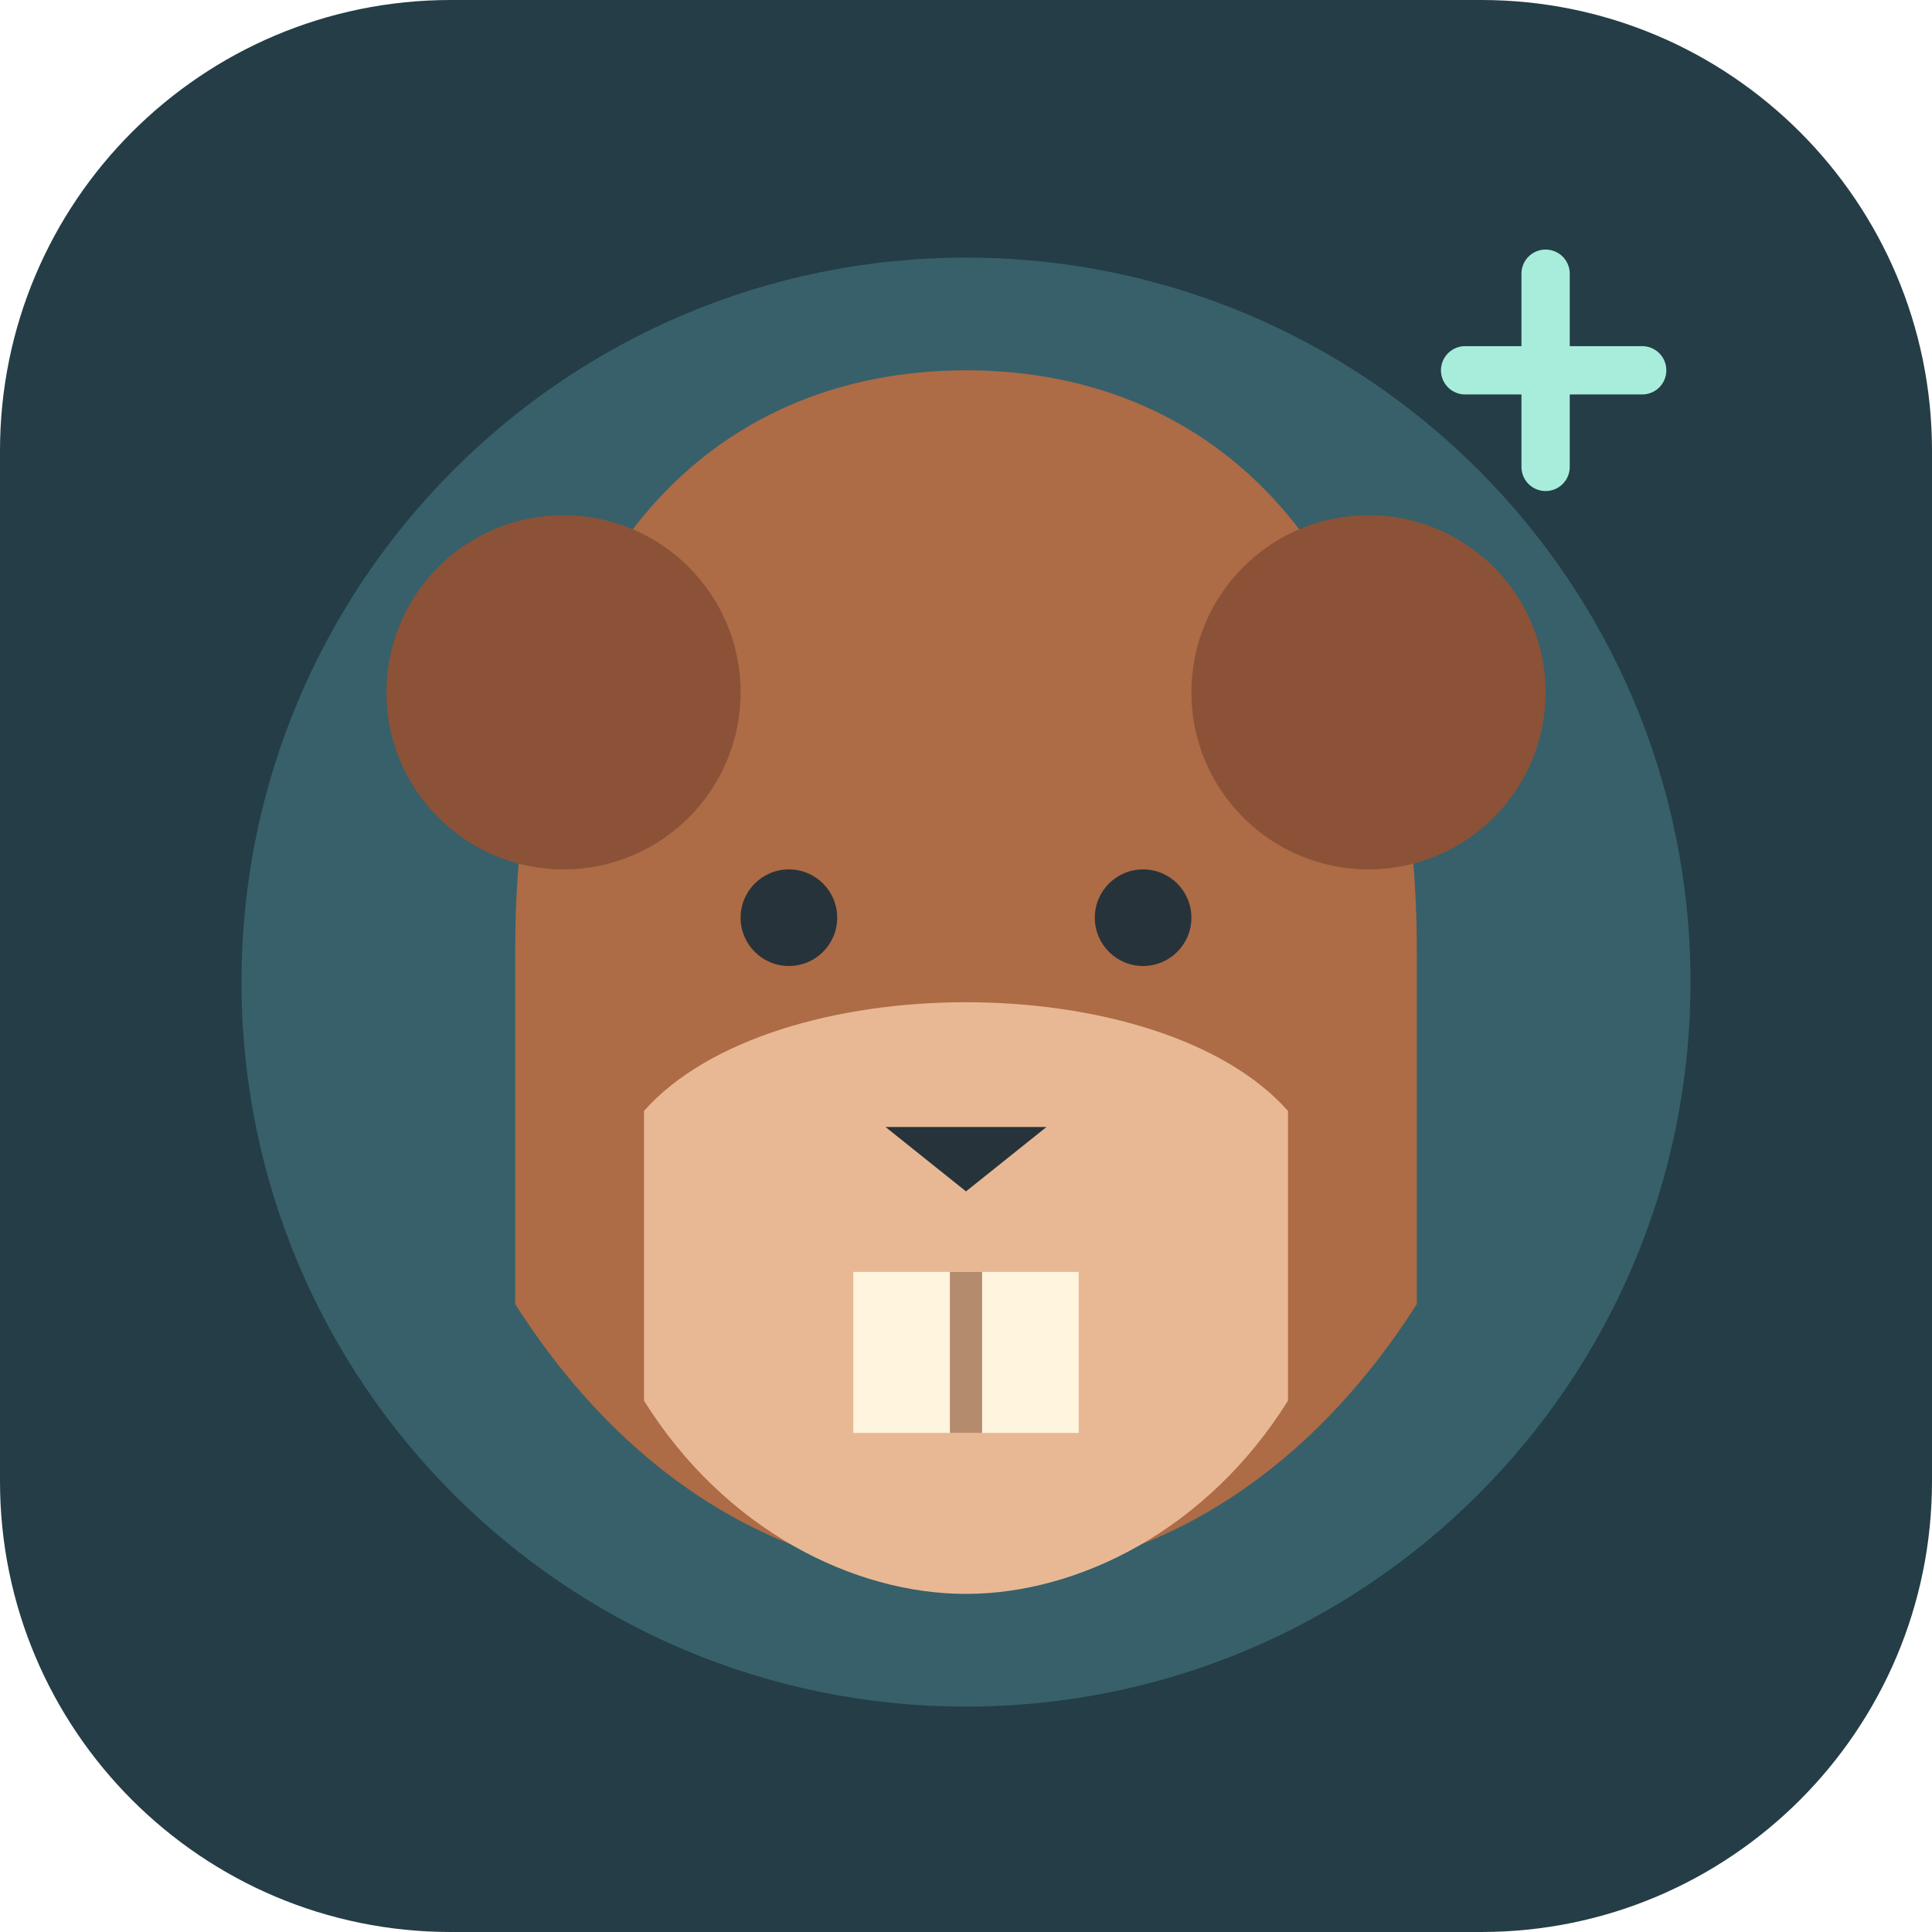
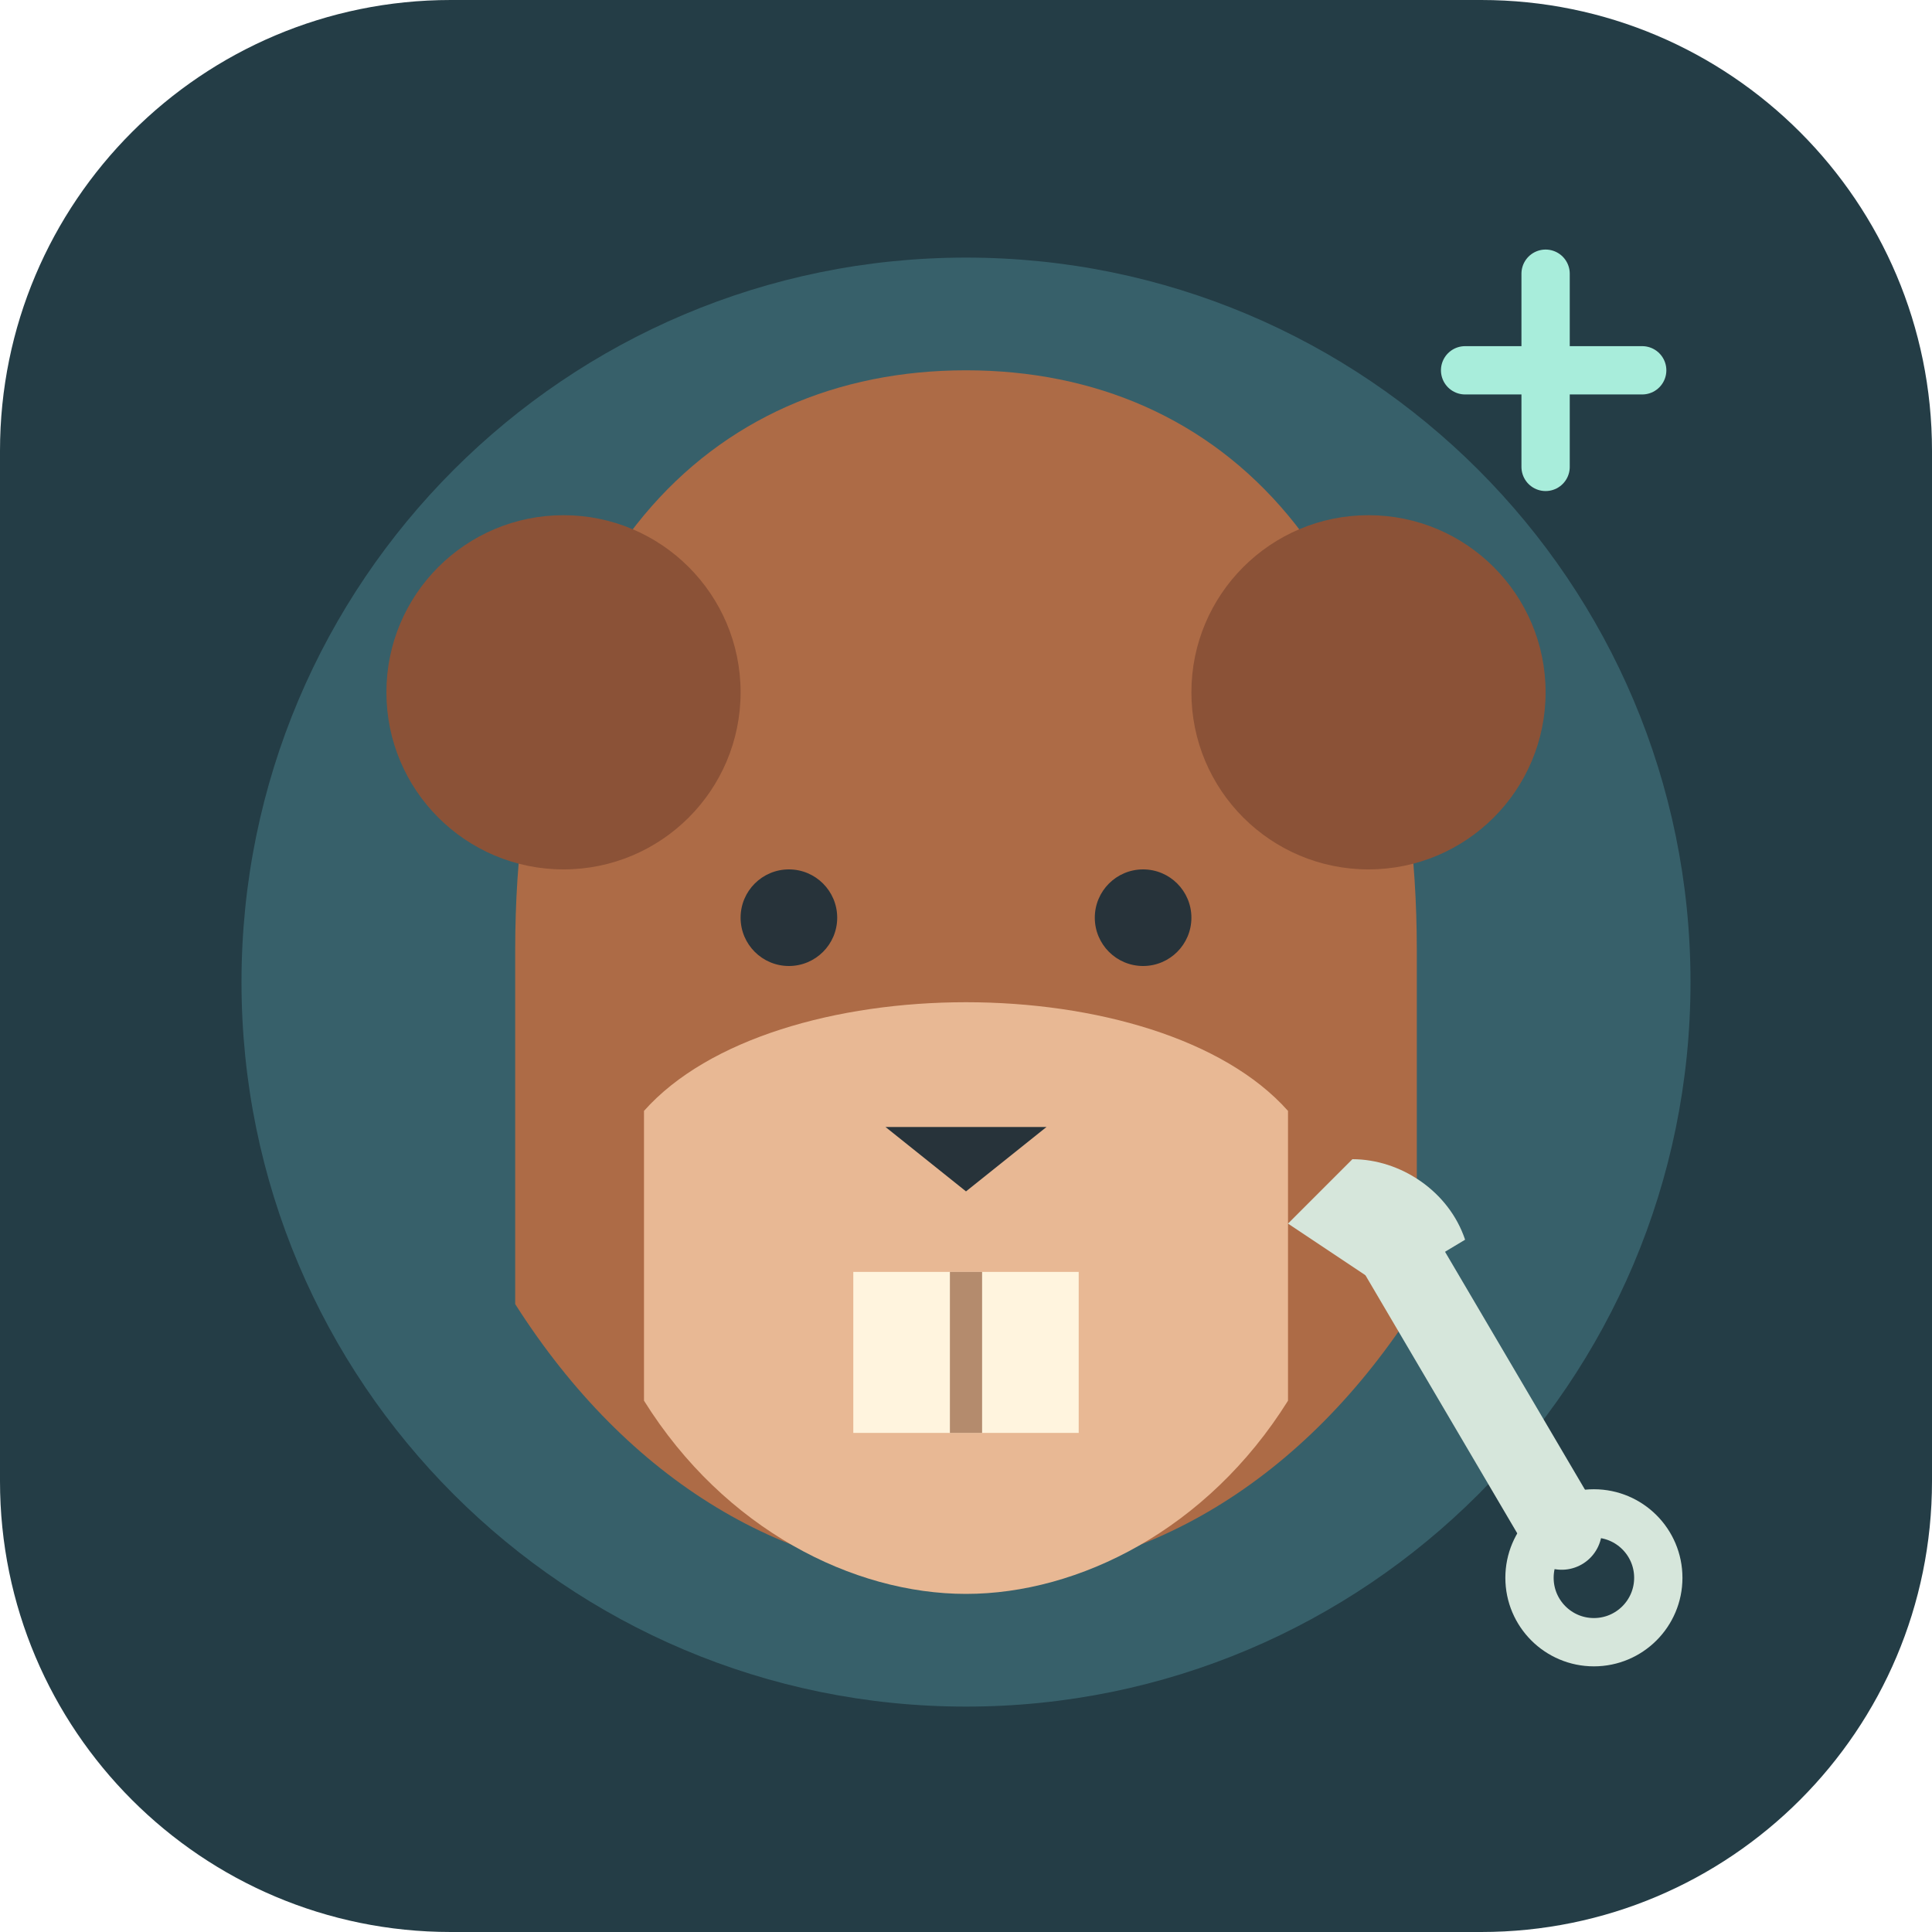
<svg xmlns="http://www.w3.org/2000/svg" viewBox="0 0 120 120" role="img" aria-labelledby="title">
  <rect width="120" height="120" rx="28" fill="#243d46" />
  <circle cx="60" cy="61" r="45" fill="#37606a" />
  <path d="M32 59c0-24 12-36 28-36s28 12 28 36v22c-7 11-17 17-28 17S39 92 32 81Z" fill="#ad6b46" />
  <circle cx="35" cy="43" r="11" fill="#8b5237" />
  <circle cx="85" cy="43" r="11" fill="#8b5237" />
  <path d="M40 69c8-9 32-9 40 0v18c-5 8-13 12-20 12s-15-4-20-12Z" fill="#e8b894" />
  <circle cx="49" cy="57" r="3" fill="#27333a" />
  <circle cx="71" cy="57" r="3" fill="#27333a" />
  <path d="m55 70 5 4 5-4Z" fill="#27333a" />
  <path d="M53 79h14v10H53z" fill="#fff4de" />
  <path d="M60 79v10" stroke="#b48b6d" stroke-width="2" />
+   <path d="m87 78 10 17" stroke="#d6e6db" stroke-width="5" stroke-linecap="round" />
+   <path d="M84 72c3 0 6 2 7 5l-5 3-6-4 4-4Z" fill="#d6e6db" />
+   <circle cx="99" cy="98" r="4" fill="none" stroke="#d6e6db" stroke-width="3" />
  <path d="M91 23h11m-6-6v12" stroke="#a8eddb" stroke-width="3" stroke-linecap="round" />
</svg>
